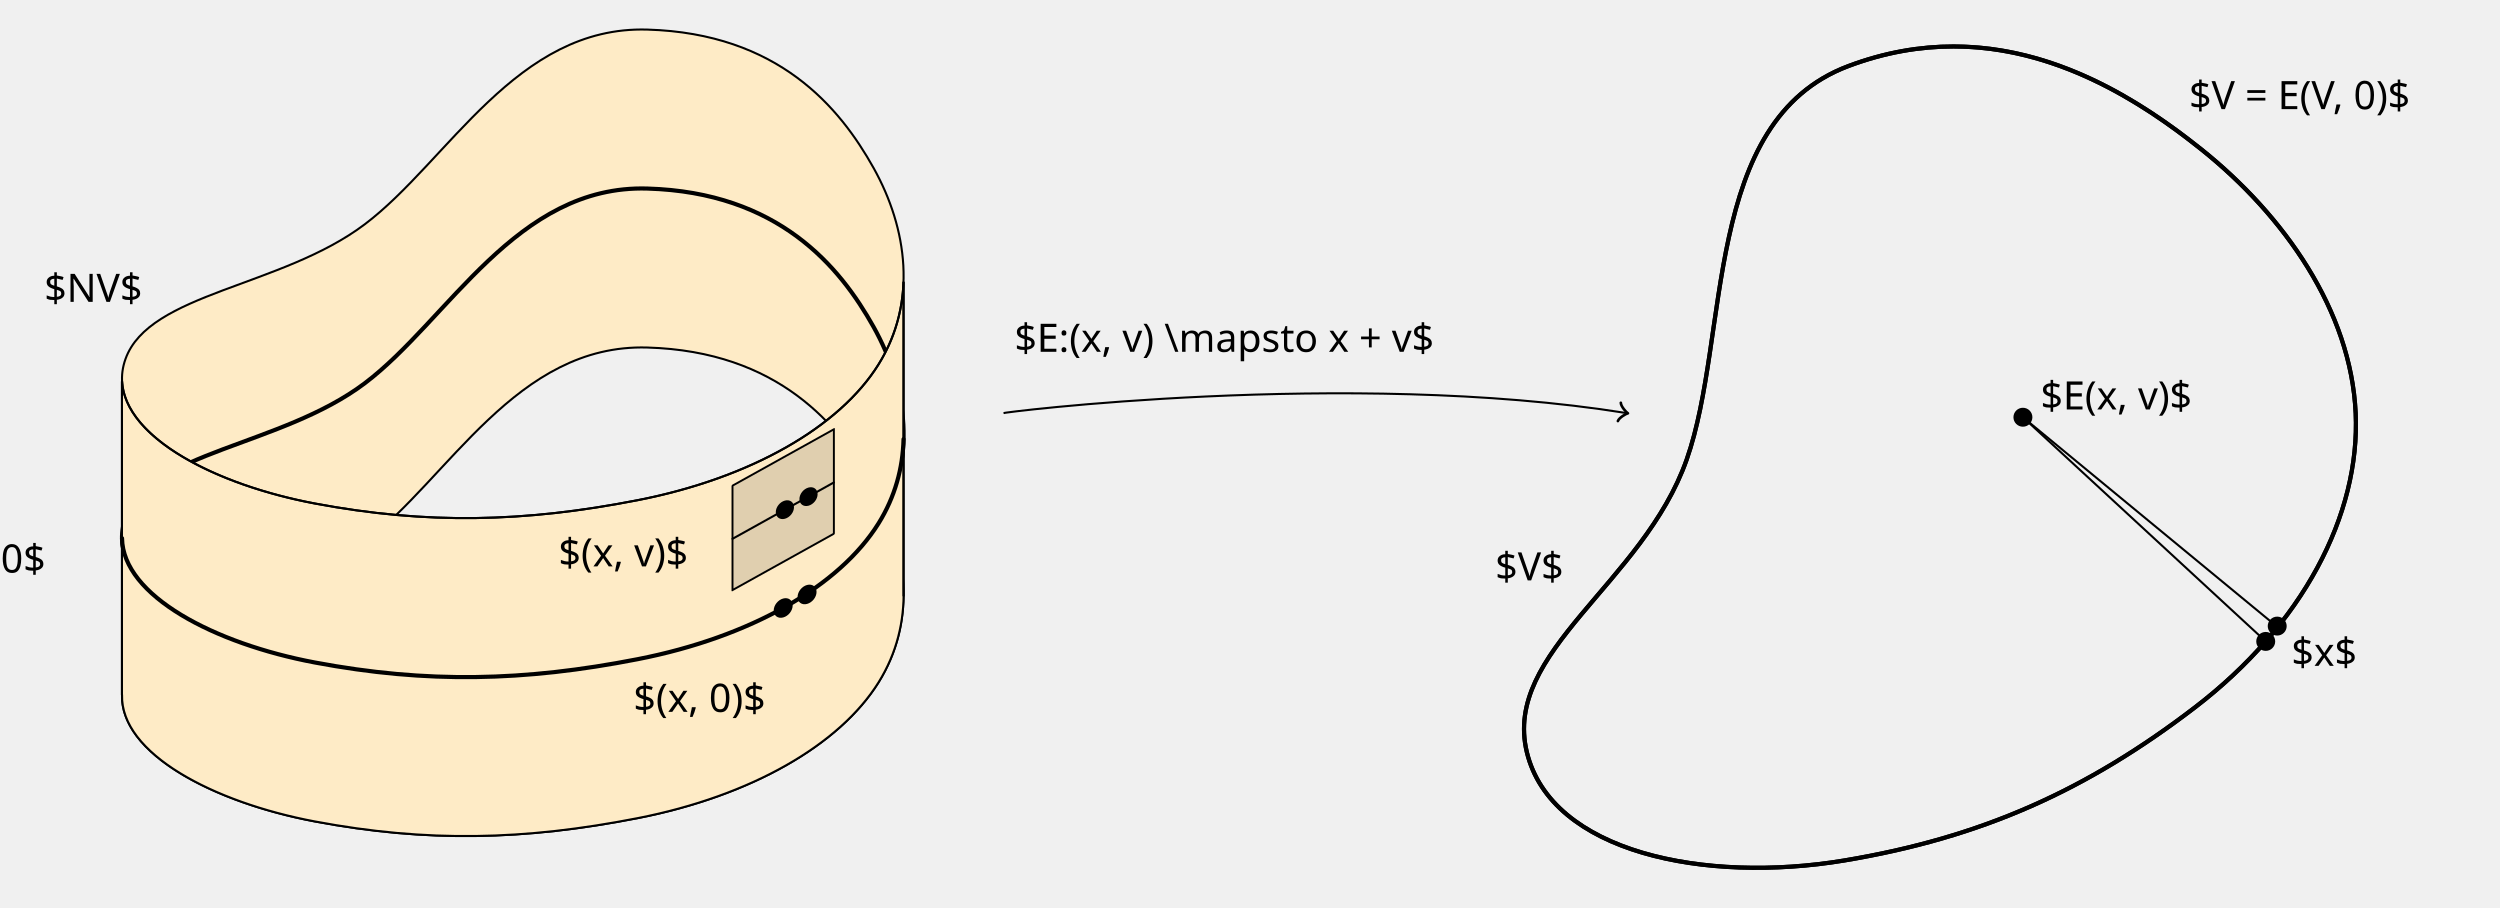
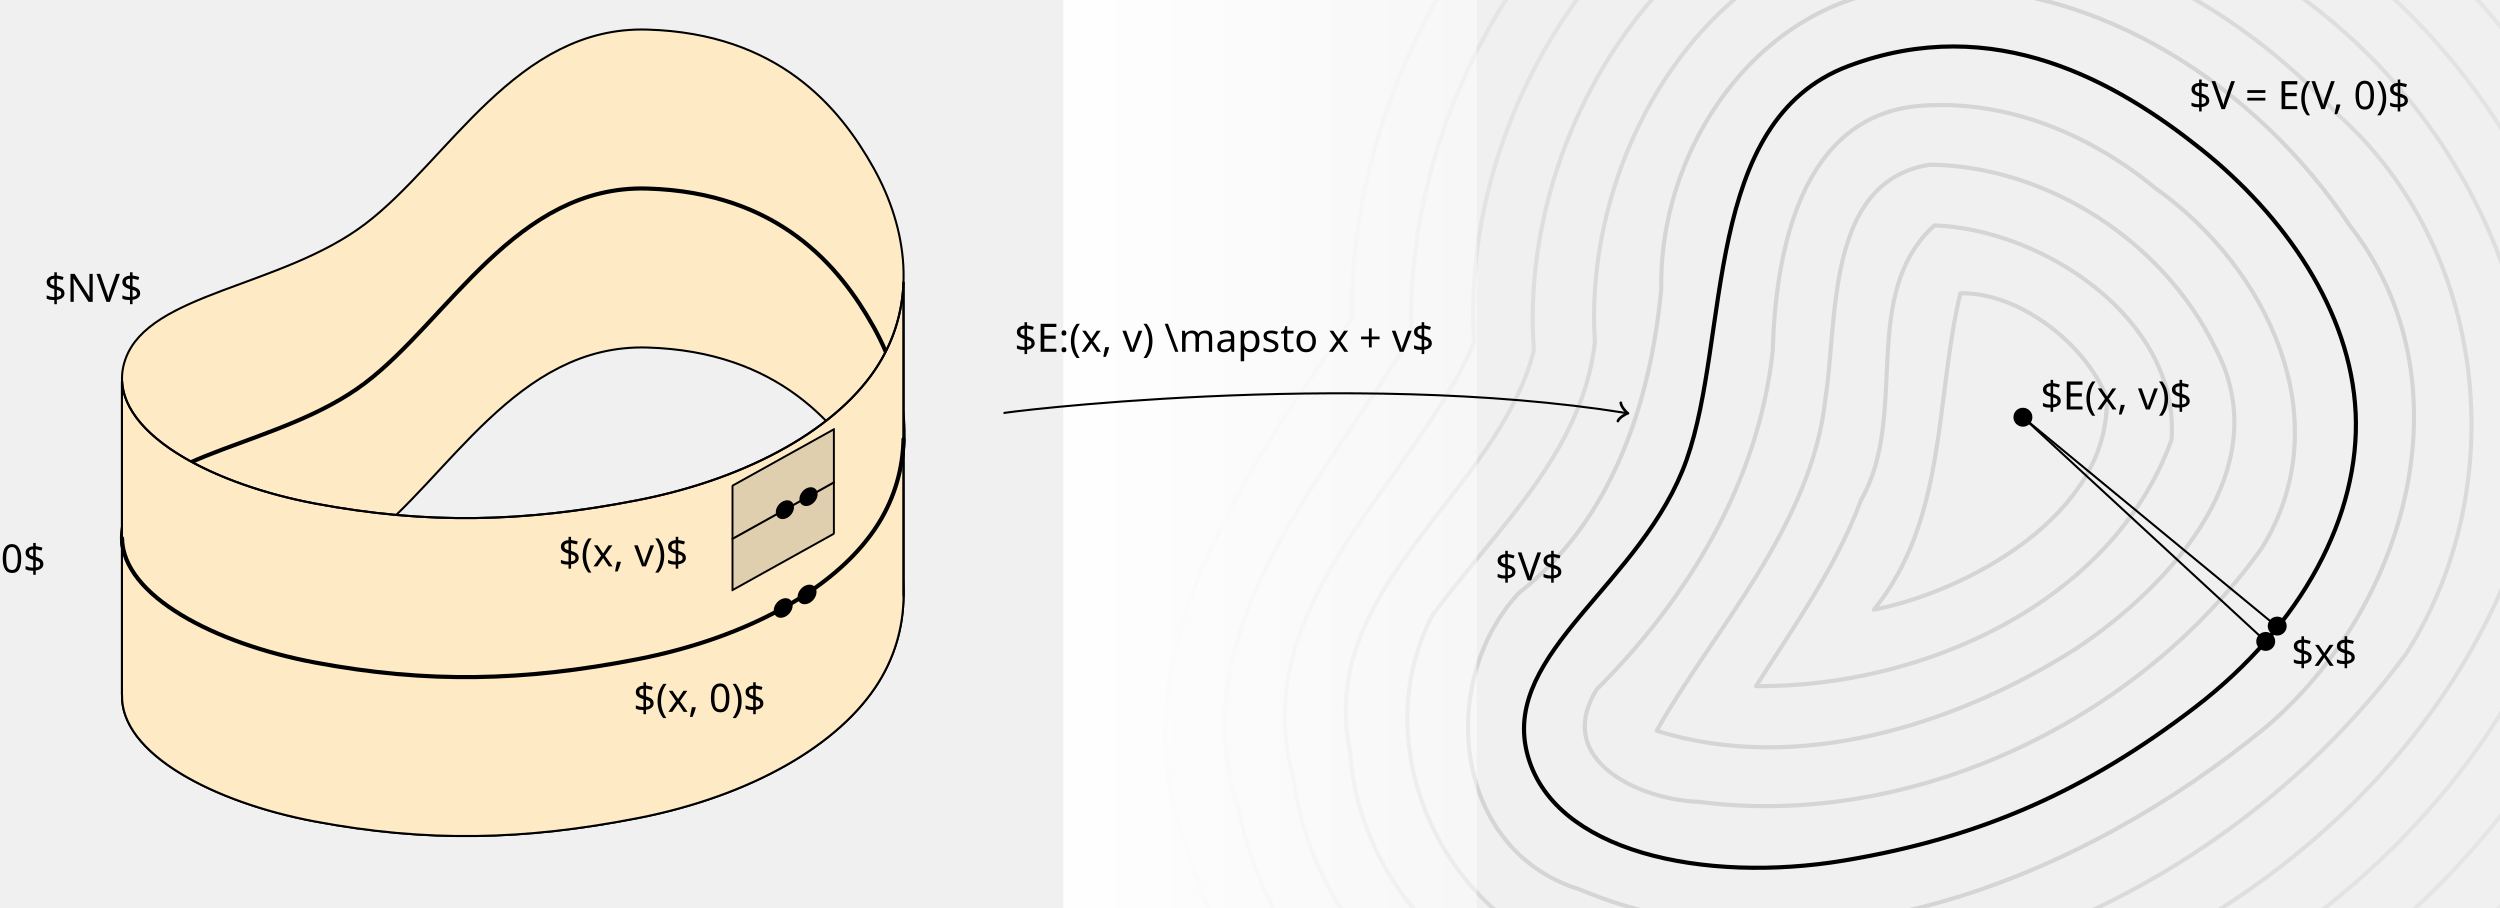
- <svg xmlns="http://www.w3.org/2000/svg" width="168.908mm" height="61.288mm" viewBox="0 0 168.908 61.288" version="1.1" id="svg8">
+ <svg xmlns="http://www.w3.org/2000/svg" xmlns:xlink="http://www.w3.org/1999/xlink" width="168.908mm" height="61.288mm" viewBox="0 0 168.908 61.288" version="1.1" id="svg8">
  <defs id="defs2">
+     <linearGradient id="linearGradient955">
+       <stop style="stop-color:#ffffff;stop-opacity:0.973" offset="0" id="stop951" />
+       <stop style="stop-color:#ffffff;stop-opacity:0.427" offset="1" id="stop953" />
+     </linearGradient>
    <marker markerWidth="0.911" markerHeight="1.69" style="overflow:visible;stroke:#000000" refX="0" refY="0" orient="auto-start-reverse" id="marker-arrow-0.5308">
      <g id="g1028" transform="scale(2.153529)">
        <path id="path1026" style="fill:none;stroke:#000000;stroke-width:0.6;stroke-linecap:round;stroke-linejoin:round;stroke-miterlimit:10;stroke-dasharray:none;stroke-opacity:1" d="M -1.554,2.072 C -1.425,1.295 0,0.13 0.389,0 0,-0.13 -1.425,-1.295 -1.554,-2.072" />
      </g>
    </marker>
+     <linearGradient xlink:href="#linearGradient955" id="linearGradient957" x1="14.617" y1="261.553" x2="44.817" y2="261.553" gradientUnits="userSpaceOnUse" />
  </defs>
  <g id="layer1" transform="translate(56.69256,-229.401)">
    <path style="color:#000000;overflow:visible;opacity:1;vector-effect:none;fill:#feebc6;fill-opacity:1;stroke:none;stroke-width:0.14;stroke-linecap:round;stroke-linejoin:round;stroke-miterlimit:4;stroke-dasharray:none;stroke-dashoffset:0;stroke-opacity:1;marker-start:none;marker-end:none" d="m -13.366,231.395 c -8.588,0.03 -13.116,8.956 -18.674,13.155 -5.647,4.266 -14.568,4.623 -16.172,9.105 -1.603,4.482 5.232,8.344 12.797,9.766 1.881,0.354 3.7,0.61 5.49,0.773 4.767,-4.605 9.242,-11.54 16.972,-11.313 5.751,0.169 9.512,2.335 12.071,4.955 1.495,-1.164 2.697,-2.447 3.547,-3.809 2.626,-4.211 1.96,-9.177 -0.329,-13.273 -2.289,-4.096 -6.431,-9.094 -15.288,-9.354 -0.138,-0.004 -0.276,-0.006 -0.412,-0.005 z" id="path870" />
    <path d="m -48.123,265.901 a 27.469,15.325 0 0 1 2.204,-6.015" id="path982" style="color:#000000;overflow:visible;opacity:1;vector-effect:none;fill:none;fill-opacity:1;stroke:#000000;stroke-width:0.14;stroke-linecap:round;stroke-linejoin:round;stroke-miterlimit:4;stroke-dasharray:0.14, 0.702;stroke-dashoffset:0;stroke-opacity:1;marker-start:none;marker-end:none" />
-     <path style="color:#000000;overflow:visible;opacity:1;vector-effect:none;fill:none;fill-opacity:1;stroke:#000000;stroke-width:0.14;stroke-linecap:round;stroke-linejoin:round;stroke-miterlimit:4;stroke-dasharray:none;stroke-dashoffset:0;stroke-opacity:1;marker-start:none;marker-end:url(#marker-arrow-0.5308)" d="m 11.17,257.306 c -0.734,0.025 23.225,-3.011 42.009,0" id="path1024" />
-     <text id="text1043" xml:space="preserve" style="font-size:2.646px;font-family:'Iosevka Term';-inkscape-font-specification:'Iosevka Term, Normal';fill:#000000;fill-opacity:1;stroke:none;stroke-width:0.265" x="11.857" y="253.169">
-       <tspan id="tspan1041" x="11.857" y="253.169" style="stroke-width:0.265">$E:(x, v) \mapsto x + v$</tspan>
-     </text>
    <text id="text1083" xml:space="preserve" style="font-size:2.646px;font-family:'Iosevka Term';-inkscape-font-specification:'Iosevka Term, Normal';text-align:end;text-anchor:end;fill:#000000;fill-opacity:1;stroke:none;stroke-width:0.265" x="-50.165" y="268.082">
      <tspan id="tspan1081" x="-50.165" y="268.082" style="text-align:end;text-anchor:end;stroke-width:0.265">$0$</tspan>
    </text>
    <path style="color:#000000;overflow:visible;opacity:1;vector-effect:none;fill:none;fill-opacity:1;stroke:#000000;stroke-width:0.281;stroke-linecap:round;stroke-linejoin:round;stroke-miterlimit:4;stroke-dasharray:none;stroke-dashoffset:0;stroke-opacity:1;marker-start:none;marker-end:none" d="m 102.463,257.296 c 0.32,6.908 -3.602,14.346 -10.866,19.905 -7.263,5.559 -14.344,8.782 -23.707,10.341 -9.363,1.558 -19.779,-0.52 -21.425,-7.324 -1.646,-6.804 7.854,-11.396 10.8,-19.768 2.947,-8.373 1.026,-22.858 10.922,-26.584 9.897,-3.726 18.226,1.13 23.841,5.619 5.616,4.489 10.113,10.903 10.433,17.811 z" id="circle1127" />
    <circle id="path1129" style="fill:#000000;stroke:none;stroke-width:1" cx="79.982" cy="257.591" r="0.64" />
    <text id="text1133" xml:space="preserve" style="font-size:2.646px;font-family:'Iosevka Term';-inkscape-font-specification:'Iosevka Term, Normal';fill:#000000;fill-opacity:1;stroke:none;stroke-width:0.265" x="91.216" y="236.773">
      <tspan id="tspan1131" x="91.216" y="236.773" style="stroke-width:0.265">$V = E(V, 0)$</tspan>
    </text>
    <text y="257.068" x="81.18" style="font-size:2.646px;font-family:'Iosevka Term';-inkscape-font-specification:'Iosevka Term, Normal';fill:#000000;fill-opacity:1;stroke:none;stroke-width:0.265" xml:space="preserve" id="text1147">
      <tspan style="stroke-width:0.265" y="257.068" x="81.18" id="tspan1145">$E(x, v)$</tspan>
    </text>
    <text id="text1153" xml:space="preserve" style="font-size:2.646px;font-family:'Iosevka Term';-inkscape-font-specification:'Iosevka Term, Normal';fill:#000000;fill-opacity:1;stroke:none;stroke-width:0.265" x="98.13" y="274.391">
      <tspan id="tspan1151" x="98.13" y="274.391" style="stroke-width:0.265">$x$</tspan>
    </text>
    <path style="color:#000000;overflow:visible;opacity:1;vector-effect:none;fill:none;fill-opacity:1;stroke:#000000;stroke-width:0.14;stroke-linecap:round;stroke-linejoin:round;stroke-miterlimit:4;stroke-dasharray:none;stroke-dashoffset:0;stroke-opacity:1;marker-start:none;marker-end:none" d="M 97.165,271.754 79.982,257.591" id="path1169" />
    <path id="path1302" d="m 2.662,275.508 c -2.626,4.211 -8.606,7.673 -16.277,9.171 -7.67,1.498 -14.238,1.645 -21.802,0.224 -7.564,-1.422 -14.4,-5.283 -12.797,-9.766 1.603,-4.482 10.525,-4.84 16.172,-9.106 5.647,-4.266 10.229,-13.41 19.086,-13.15 8.857,0.26 12.999,5.257 15.288,9.354 2.289,4.096 2.955,9.062 0.329,13.273 z" style="color:#000000;overflow:visible;opacity:1;vector-effect:none;fill:none;fill-opacity:1;stroke:#000000;stroke-width:0.14;stroke-linecap:round;stroke-linejoin:round;stroke-miterlimit:4;stroke-dasharray:none;stroke-dashoffset:0;stroke-opacity:1;marker-start:none;marker-end:none" />
    <path style="color:#000000;overflow:visible;opacity:1;vector-effect:none;fill:none;fill-opacity:1;stroke:#000000;stroke-width:0.281;stroke-linecap:round;stroke-linejoin:round;stroke-miterlimit:4;stroke-dasharray:none;stroke-dashoffset:0;stroke-opacity:1;marker-start:none;marker-end:none" d="m 2.662,264.767 c -2.626,4.211 -8.606,7.673 -16.277,9.171 -7.67,1.498 -14.238,1.645 -21.802,0.224 -7.564,-1.422 -14.4,-5.283 -12.797,-9.766 1.603,-4.482 10.525,-4.84 16.172,-9.106 5.647,-4.266 10.229,-13.41 19.086,-13.15 8.857,0.26 12.999,5.257 15.288,9.354 2.289,4.096 2.955,9.062 0.329,13.273 z" id="path1304" />
    <path id="path876" d="m 4.355,248.479 -0.006,8.5e-4 c -0.071,1.901 -0.592,3.788 -1.687,5.544 -2.626,4.211 -8.607,7.673 -16.277,9.171 -7.67,1.498 -14.238,1.645 -21.802,0.223 -6.69,-1.258 -12.81,-4.424 -13.025,-8.24 l -0.01,0.002 v 21.165 l 0.006,-7.9e-4 c -0.116,3.957 6.155,7.264 13.03,8.556 7.564,1.422 14.132,1.275 21.802,-0.223 7.67,-1.498 13.651,-4.96 16.277,-9.171 1.24,-1.988 1.745,-4.145 1.693,-6.298 z" style="color:#000000;overflow:visible;opacity:1;vector-effect:none;fill:#feebc6;fill-opacity:1;stroke:black;stroke-width:0.14;stroke-linecap:round;stroke-linejoin:round;stroke-miterlimit:4;stroke-dasharray:none;stroke-dashoffset:0;stroke-opacity:1;marker-start:none;marker-end:none" />
    <path id="path1306" d="m 2.662,254.027 c -2.626,4.211 -8.606,7.673 -16.277,9.171 -7.67,1.498 -14.238,1.645 -21.802,0.224 -7.564,-1.422 -14.4,-5.283 -12.797,-9.766 1.603,-4.482 10.525,-4.84 16.172,-9.106 5.647,-4.266 10.229,-13.41 19.086,-13.15 8.857,0.26 12.999,5.257 15.288,9.354 2.289,4.096 2.955,9.062 0.329,13.273 z" style="color:#000000;overflow:visible;opacity:1;vector-effect:none;fill:none;fill-opacity:1;stroke:#000000;stroke-width:0.14;stroke-linecap:round;stroke-linejoin:round;stroke-miterlimit:4;stroke-dasharray:none;stroke-dashoffset:0;stroke-opacity:1;marker-start:none;marker-end:none" />
    <path style="color:#000000;overflow:visible;opacity:1;vector-effect:none;fill:#ffffff;fill-opacity:1;stroke:#000000;stroke-width:0.14;stroke-linecap:round;stroke-linejoin:round;stroke-miterlimit:4;stroke-dasharray:none;stroke-dashoffset:0;stroke-opacity:1;marker-start:none;marker-end:none" d="M 4.354,269.646 V 248.482" id="path1356" />
    <path id="path1358" d="M -48.453,276.347 V 255.183" style="color:#000000;overflow:visible;opacity:1;vector-effect:none;fill:#ffffff;fill-opacity:1;stroke:#000000;stroke-width:0.14;stroke-linecap:round;stroke-linejoin:round;stroke-miterlimit:4;stroke-dasharray:none;stroke-dashoffset:0;stroke-opacity:1;marker-start:none;marker-end:none" />
    <path style="color:#000000;overflow:visible;opacity:1;vector-effect:none;fill:none;fill-opacity:1;stroke:#000000;stroke-width:0.281;stroke-linecap:round;stroke-linejoin:round;stroke-miterlimit:4;stroke-dasharray:none;stroke-dashoffset:0;stroke-opacity:1;marker-start:none;marker-end:none" d="m -48.448,265.765 c 0.054,3.886 6.249,7.122 13.03,8.397 7.564,1.422 14.132,1.275 21.802,-0.223 7.67,-1.498 13.651,-4.96 16.277,-9.171 1.124,-1.803 1.643,-3.744 1.692,-5.696" id="path1395" />
    <path id="path1429" d="M 96.387,272.737 79.982,257.591" style="color:#000000;overflow:visible;opacity:1;vector-effect:none;fill:none;fill-opacity:1;stroke:#000000;stroke-width:0.14;stroke-linecap:round;stroke-linejoin:round;stroke-miterlimit:4;stroke-dasharray:none;stroke-dashoffset:0;stroke-opacity:1;marker-start:none;marker-end:none" />
    <circle r="0.64" cy="272.737" cx="96.387" style="fill:#000000;stroke:none;stroke-width:1" id="circle1431" />
    <ellipse cy="269.466" cx="-3.911" style="fill:#000000;stroke:none;stroke-width:1.017" id="circle1433" rx="0.663" ry="0.64" transform="matrix(0.9659258,-0.258819,0,1,0,0)" />
    <text id="text1437" xml:space="preserve" style="font-size:2.646px;font-family:'Iosevka Term';-inkscape-font-specification:'Iosevka Term, Normal';fill:#000000;fill-opacity:1;stroke:none;stroke-width:0.265" x="-13.889" y="277.497">
      <tspan id="tspan1435" x="-13.889" y="277.497" style="stroke-width:0.265">$(x, 0)$</tspan>
    </text>
    <rect style="color:#000000;overflow:visible;opacity:1;vector-effect:none;fill:#000000;fill-opacity:0.12;stroke:#000000;stroke-width:0.15;stroke-linecap:round;stroke-linejoin:round;stroke-miterlimit:4;stroke-dasharray:none;stroke-dashoffset:0;stroke-opacity:1;marker-start:none;marker-end:none" id="rect1493" width="7.837" height="7.056" x="-8.241" y="258.208" transform="matrix(0.8739418,-0.4860307,0,1,0,0)" />
    <ellipse id="circle1449" style="fill:#000000;stroke:none;stroke-width:1.017" cx="-3.792" cy="262.855" rx="0.636" ry="0.614" transform="matrix(0.9659258,-0.258819,0,1,0,0)" />
    <text y="267.668" x="-18.955" style="font-size:2.646px;font-family:'Iosevka Term';-inkscape-font-specification:'Iosevka Term, Normal';fill:#000000;fill-opacity:1;stroke:none;stroke-width:0.265" xml:space="preserve" id="text1453">
      <tspan style="stroke-width:0.265" y="267.668" x="-18.955" id="tspan1451">$(x, v)$</tspan>
    </text>
    <path style="color:#000000;overflow:visible;opacity:1;vector-effect:none;fill:#000000;fill-opacity:0.12;stroke:#000000;stroke-width:0.14;stroke-linecap:round;stroke-linejoin:round;stroke-miterlimit:4;stroke-dasharray:none;stroke-dashoffset:0;stroke-opacity:1;marker-start:none;marker-end:none" d="m -7.202,265.805 6.849,-3.809" id="path1497" />
    <circle id="circle901" style="fill:#000000;stroke:none;stroke-width:1" cx="97.163" cy="271.702" r="0.64" />
    <ellipse transform="matrix(0.9659258,-0.258819,0,1,0,0)" ry="0.64" rx="0.663" id="ellipse903" style="fill:#000000;stroke:none;stroke-width:1.017" cx="-2.241" cy="268.984" />
    <ellipse transform="matrix(0.9659258,-0.258819,0,1,0,0)" ry="0.614" rx="0.636" cy="262.401" cx="-2.14" style="fill:#000000;stroke:none;stroke-width:1.017" id="ellipse907" />
-     <path style="color:#000000;overflow:visible;opacity:1;vector-effect:none;fill:none;fill-opacity:1;stroke:#000000;stroke-width:0.281;stroke-linecap:round;stroke-linejoin:round;stroke-miterlimit:4;stroke-dasharray:none;stroke-dashoffset:0;stroke-opacity:1;marker-start:none;marker-end:none" id="path860" d="m 75.299,232.541 c -2.26,-0.001 -4.637,0.393 -7.111,1.324 -9.897,3.726 -7.975,18.211 -10.922,26.584 -2.947,8.373 -12.447,12.963 -10.801,19.768 1.646,6.804 12.063,8.883 21.426,7.324 9.363,-1.558 16.444,-4.781 23.707,-10.34 7.263,-5.559 11.185,-12.998 10.865,-19.906 -0.32,-6.908 -4.818,-13.321 -10.434,-17.811 -4.212,-3.367 -9.95,-6.939 -16.73,-6.943 z" />
    <text id="text864" xml:space="preserve" style="font-size:2.646px;font-family:'Iosevka Term';-inkscape-font-specification:'Iosevka Term, Normal';fill:#000000;fill-opacity:1;stroke:none;stroke-width:0.265" x="-53.694" y="249.799">
      <tspan id="tspan862" x="-53.694" y="249.799" style="stroke-width:0.265">$NV$</tspan>
    </text>
    <text id="text878" xml:space="preserve" style="font-size:2.646px;font-family:'Iosevka Term';-inkscape-font-specification:'Iosevka Term, Normal';fill:#000000;fill-opacity:1;stroke:none;stroke-width:0.265" x="44.334" y="268.614">
      <tspan id="tspan876" x="44.334" y="268.614" style="stroke-width:0.265">$V$</tspan>
    </text>
+     <g id="g909" style="opacity:0.115">
+       <path id="path866" d="m 73.213,236.537 c -8.299,0.54 -9.954,9.988 -10.137,16.604 -0.975,8.869 -5.724,16.683 -11.893,22.842 -2.978,4.829 2.992,7.473 6.92,7.594 14.405,1.873 29.711,-5.481 38.027,-17.158 5.324,-8.617 0.383,-18.944 -7.18,-24.289 -4.401,-3.636 -9.958,-5.971 -15.738,-5.592 z" style="color:#000000;overflow:visible;opacity:1;vector-effect:none;fill:none;fill-opacity:1;stroke:#000000;stroke-width:0.281;stroke-linecap:round;stroke-linejoin:round;stroke-miterlimit:4;stroke-dasharray:none;stroke-dashoffset:0;stroke-opacity:1;marker-start:none;marker-end:none" />
+       <path id="path873" d="m 73.695,240.527 c -7.084,1.138 -6.206,10.476 -7.061,15.82 -0.895,8.611 -7.779,15.913 -11.395,22.43 9.466,2.973 20.2,-0.369 28.371,-5.576 6.412,-4.274 13.705,-12.282 9.33,-20.365 -3.479,-7.122 -11.305,-12.213 -19.246,-12.309 z" style="color:#000000;overflow:visible;opacity:1;vector-effect:none;fill:none;fill-opacity:1;stroke:#000000;stroke-width:0.281;stroke-linecap:round;stroke-linejoin:round;stroke-miterlimit:4;stroke-dasharray:none;stroke-dashoffset:0;stroke-opacity:1;marker-start:none;marker-end:none" />
+       <path id="path879" d="m 73.998,244.631 c -5.143,4.698 -1.639,12.798 -4.961,18.57 -1.667,4.52 -4.613,8.657 -7.088,12.557 11.202,0.099 24.089,-5.608 28.074,-16.645 0.594,-8.18 -8.749,-14.236 -16.025,-14.482 z" style="color:#000000;overflow:visible;opacity:1;vector-effect:none;fill:none;fill-opacity:1;stroke:#000000;stroke-width:0.281;stroke-linecap:round;stroke-linejoin:round;stroke-miterlimit:4;stroke-dasharray:none;stroke-dashoffset:0;stroke-opacity:1;marker-start:none;marker-end:none" />
+       <path id="path885" d="m 75.754,249.223 c -1.714,7.182 -0.894,15.254 -5.838,21.369 6.144,-1.185 15.967,-6.349 15.729,-14.311 -1.472,-3.782 -6.119,-7.188 -9.891,-7.059 z" style="color:#000000;overflow:visible;opacity:1;vector-effect:none;fill:none;fill-opacity:1;stroke:#000000;stroke-width:0.281;stroke-linecap:round;stroke-linejoin:round;stroke-miterlimit:4;stroke-dasharray:none;stroke-dashoffset:0;stroke-opacity:1;marker-start:none;marker-end:none" />
+       <path id="path891" d="m 73.555,228.549 c -10.664,-0.105 -18.182,10.297 -18.005,20.35 -0.717,7.65 -3.289,15.629 -9.628,20.568 -5.581,6.022 -4.447,17.392 4.105,20.025 15.788,6.62 33.918,-0.726 46.32,-10.92 9.583,-8.077 13.956,-23.385 5.719,-33.938 -6.247,-9.381 -16.953,-16.455 -28.512,-16.086 z" style="color:#000000;overflow:visible;opacity:1;vector-effect:none;fill:none;fill-opacity:1;stroke:#000000;stroke-width:0.281;stroke-linecap:round;stroke-linejoin:round;stroke-miterlimit:4;stroke-dasharray:none;stroke-dashoffset:0;stroke-opacity:1;marker-start:none;marker-end:none" />
+       <path id="path897" d="m 73.547,224.549 c -14.264,-0.289 -23.356,14.979 -22.482,27.977 -0.86,7.545 -6.809,12.741 -10.988,18.471 -5.065,9.665 1.912,22.611 12.758,23.66 19.716,4.873 41.354,-5.135 53.049,-21.105 7.226,-11.344 5.491,-27.421 -4.67,-36.451 -7.027,-7.64 -17.123,-12.885 -27.666,-12.551 z" style="color:#000000;overflow:visible;opacity:0.785;vector-effect:none;fill:none;fill-opacity:1;stroke:#000000;stroke-width:0.281;stroke-linecap:round;stroke-linejoin:round;stroke-miterlimit:4;stroke-dasharray:none;stroke-dashoffset:0;stroke-opacity:1;marker-start:none;marker-end:none" />
+       <path style="color:#000000;overflow:visible;opacity:0.644;vector-effect:none;fill:none;fill-opacity:1;stroke:#000000;stroke-width:0.281;stroke-linecap:round;stroke-linejoin:round;stroke-miterlimit:4;stroke-dasharray:none;stroke-dashoffset:0;stroke-opacity:1;marker-start:none;marker-end:none" d="m 73.559,220.549 c -16.53,-0.311 -27.763,17.258 -26.617,32.51 -2.422,9.711 -14.712,15.962 -12.426,27.076 0.866,12.578 13.857,20.221 25.566,19.629 21.626,1.117 44.638,-11.435 52.82,-31.91 5.012,-15.498 -3.429,-32.509 -17.023,-40.545 -6.557,-4.366 -14.397,-7.001 -22.32,-6.76 z" id="path925" />
+       <path style="color:#000000;overflow:visible;opacity:0.491;vector-effect:none;fill:none;fill-opacity:1;stroke:#000000;stroke-width:0.281;stroke-linecap:round;stroke-linejoin:round;stroke-miterlimit:4;stroke-dasharray:none;stroke-dashoffset:0;stroke-opacity:1;marker-start:none;marker-end:none" d="m 73.564,216.549 c -18.365,-0.284 -31.788,18.711 -30.662,35.988 -4.125,9.604 -15.418,17.694 -12.229,29.357 2.071,15.443 19.325,23.813 33.648,21.914 23.696,-0.605 48.642,-16.294 53.703,-40.465 3.589,-24.929 -20.354,-47.276 -44.461,-46.795 z" id="path931" />
+       <path style="color:#000000;overflow:visible;opacity:0.415;vector-effect:none;fill:none;fill-opacity:1;stroke:#000000;stroke-width:0.281;stroke-linecap:round;stroke-linejoin:round;stroke-miterlimit:4;stroke-dasharray:none;stroke-dashoffset:0;stroke-opacity:1;marker-start:none;marker-end:none" d="m 73.561,212.549 c -20.404,-0.285 -35.513,20.319 -34.9,39.523 -5.752,9.643 -15.737,19.902 -11.65,32.125 3.751,17.811 24.331,26.519 41.002,23.416 25.154,-1.929 50.827,-20.162 54.262,-46.328 2.021,-26.33 -23.165,-49.242 -48.713,-48.736 z" id="path937" />
+       <path style="color:#000000;overflow:visible;opacity:0.299;vector-effect:none;fill:none;fill-opacity:1;stroke:#000000;stroke-width:0.281;stroke-linecap:round;stroke-linejoin:round;stroke-miterlimit:4;stroke-dasharray:none;stroke-dashoffset:0;stroke-opacity:1;marker-start:none;marker-end:none" d="m 73.553,208.549 c -21.98,-0.265 -39.156,21.367 -38.91,42.389 -7.156,10.241 -16.231,22.954 -11.066,36.033 5.579,19.497 28.651,28.477 47.297,24.389 26.599,-2.905 52.898,-23.372 55.475,-51.188 1.251,-28.067 -25.461,-52.153 -52.795,-51.623 z" id="path943" />
+     </g>
+     <rect style="color:#000000;overflow:visible;opacity:1;vector-effect:none;fill:url(#linearGradient957);fill-opacity:1;stroke:none;stroke-width:0.14;stroke-linecap:butt;stroke-linejoin:miter;stroke-miterlimit:4;stroke-dasharray:none;stroke-dashoffset:0;stroke-opacity:1;marker-start:none;marker-end:none" id="rect949" width="27.938" height="78.893" x="15.149" y="223.371" />
+     <path style="color:#000000;overflow:visible;opacity:1;vector-effect:none;fill:none;fill-opacity:1;stroke:#000000;stroke-width:0.14;stroke-linecap:round;stroke-linejoin:round;stroke-miterlimit:4;stroke-dasharray:none;stroke-dashoffset:0;stroke-opacity:1;marker-start:none;marker-end:url(#marker-arrow-0.5308)" d="m 11.17,257.306 c -0.734,0.025 23.225,-3.011 42.009,0" id="path1024" />
+     <text id="text1043" xml:space="preserve" style="font-size:2.646px;font-family:'Iosevka Term';-inkscape-font-specification:'Iosevka Term, Normal';fill:#000000;fill-opacity:1;stroke:none;stroke-width:0.265" x="11.857" y="253.169">
+       <tspan id="tspan1041" x="11.857" y="253.169" style="stroke-width:0.265">$E:(x, v) \mapsto x + v$</tspan>
+     </text>
  </g>
</svg>
